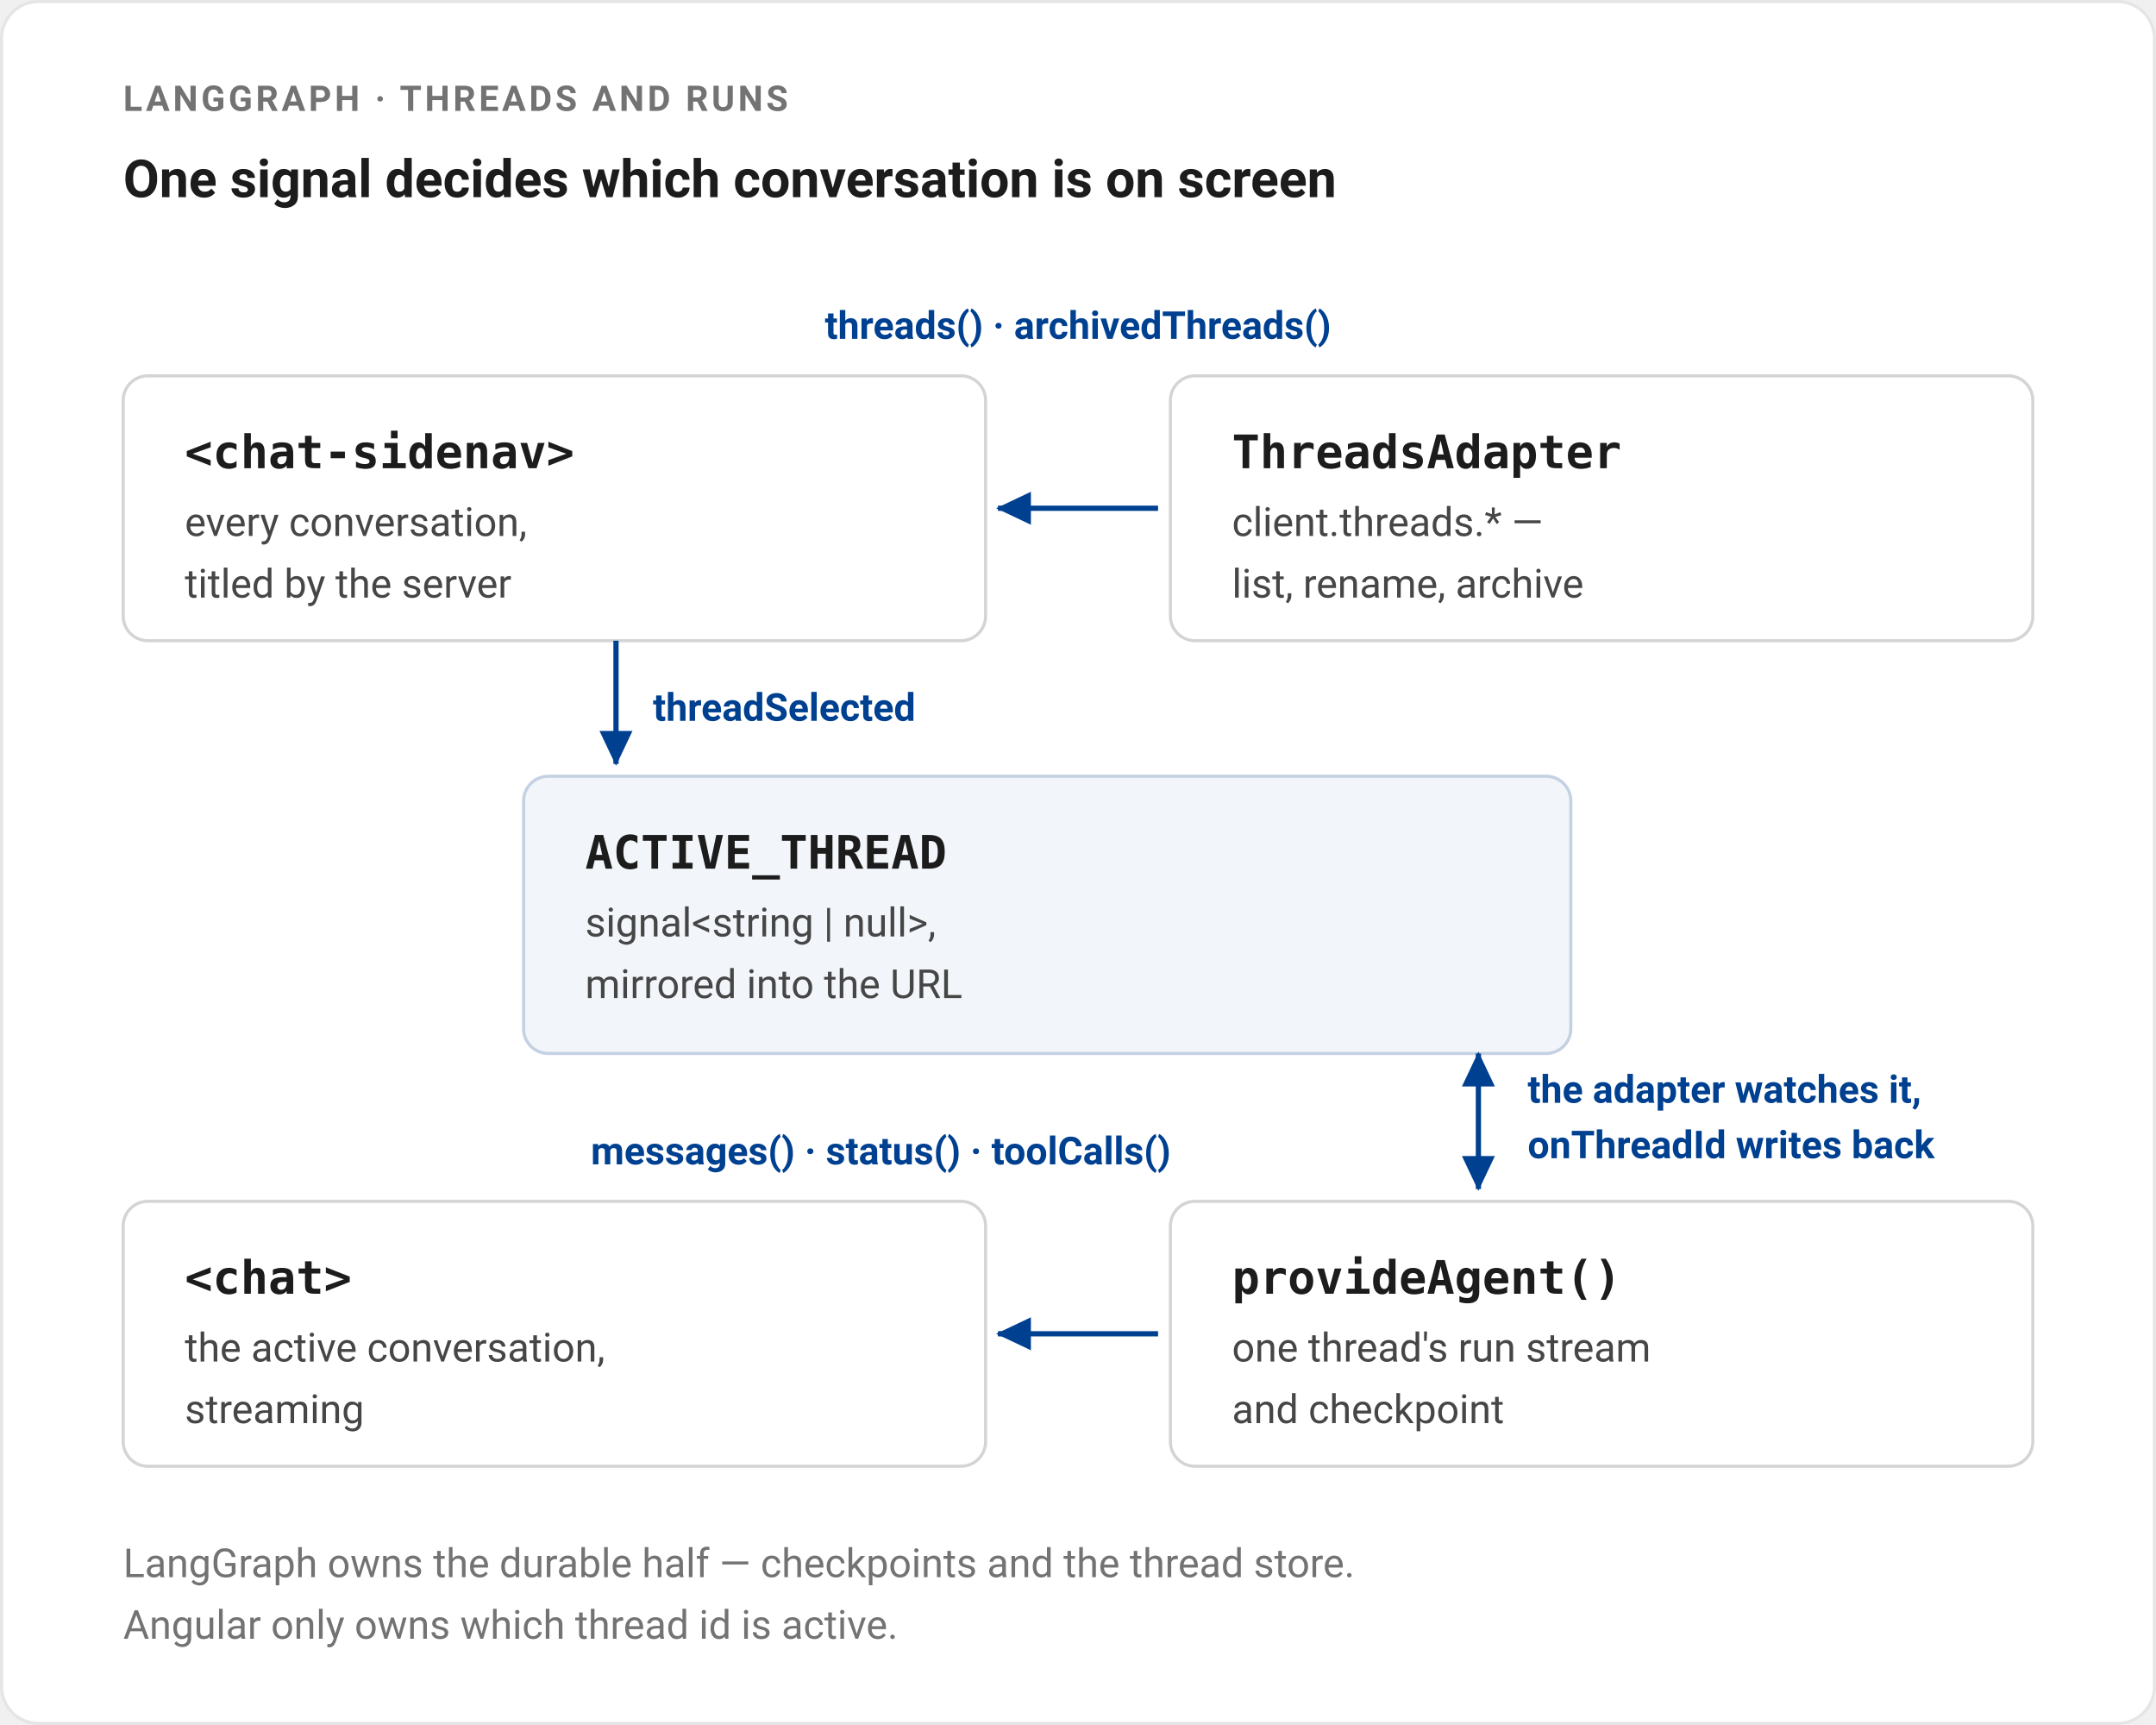
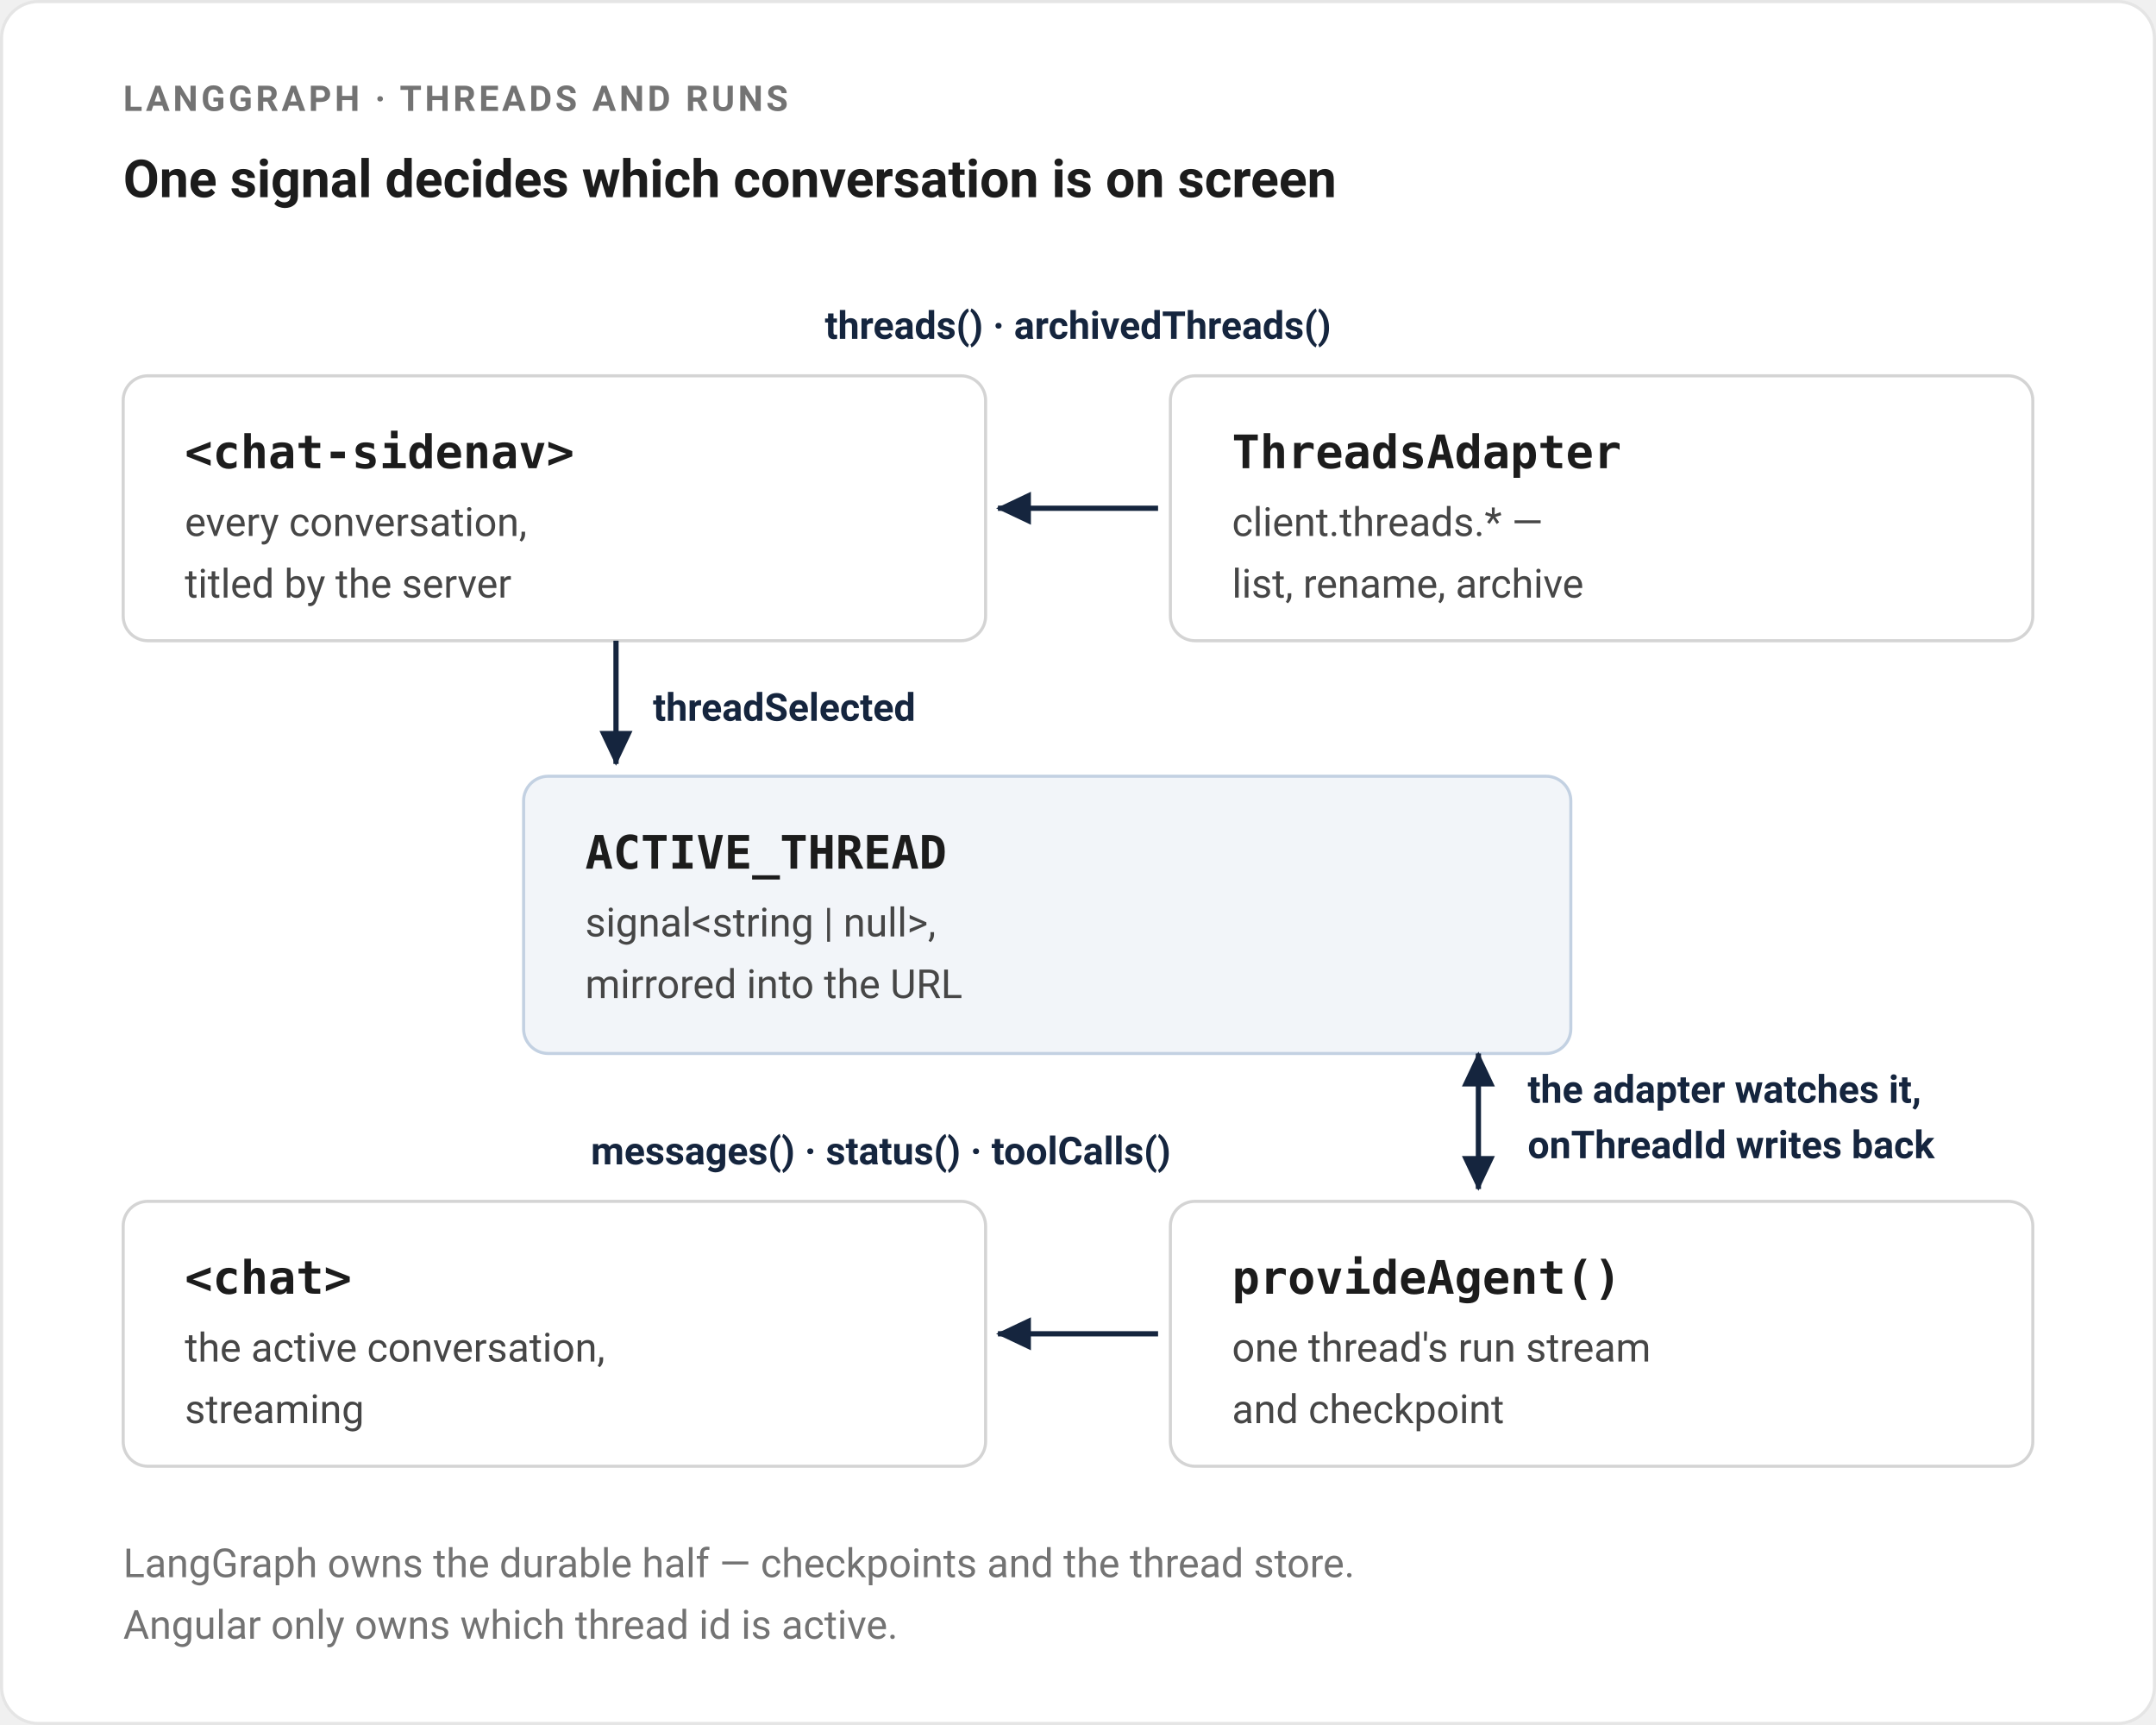
<svg xmlns="http://www.w3.org/2000/svg" viewBox="0 0 700 560" width="700" height="560" role="img" aria-labelledby="d-title d-desc">
  <defs>
    <marker id="arrow" viewBox="0 0 10 10" refX="9" refY="5" markerWidth="7" markerHeight="7" orient="auto-start-reverse">
-       <path d="M0,0.5 L9.5,5 L0,9.5 z" fill="#004090" />
+       <path d="M0,0.5 L9.5,5 L0,9.5 z" fill="#15253E" />
    </marker>
  </defs>
  <style>
    text { font-family: system-ui, -apple-system, "Segoe UI", Roboto, "Helvetica Neue", Arial, sans-serif; }
    .t-eyebrow { font-size: 11.5px; font-weight: 700; fill: #737373; letter-spacing: 0.09em; }
    .t-head { font-size: 17px; font-weight: 600; fill: #1c1c1c; }
    .t-title { font-size: 15px; font-weight: 600; fill: #1c1c1c; font-family: ui-monospace, SFMono-Regular, Menlo, Consolas, monospace; }
    .t-meta { font-size: 13px; fill: #464646; }
-     .t-edge { font-size: 12.5px; font-weight: 600; fill: #004090; }
+     .t-edge { font-size: 12.5px; font-weight: 600; fill: #15253E; }
    .t-caption { font-size: 13px; fill: #737373; }
-     .edge { stroke: #004090; stroke-width: 1.7; fill: none; marker-end: url(#arrow); }
-     .edge-both { stroke: #004090; stroke-width: 1.7; fill: none; marker-end: url(#arrow); marker-start: url(#arrow); }
+     .edge { stroke: #15253E; stroke-width: 1.7; fill: none; marker-end: url(#arrow); }
+     .edge-both { stroke: #15253E; stroke-width: 1.7; fill: none; marker-end: url(#arrow); marker-start: url(#arrow); }
  </style>
  <rect x="0.5" y="0.5" width="699" height="559" rx="12" fill="#ffffff" stroke="#e5e5e5" />
  <text class="t-eyebrow" x="40" y="36">LANGGRAPH · THREADS AND RUNS</text>
  <text class="t-head" x="40" y="64">One signal decides which conversation is on screen</text>
  <text class="t-edge" x="350" y="110" text-anchor="middle">threads() · archivedThreads()</text>
  <rect x="40" y="122" width="280" height="86" rx="8" fill="#ffffff" stroke="#d4d4d4" />
  <text class="t-title" x="60" y="152">&lt;chat-sidenav&gt;</text>
  <text class="t-meta" x="60" y="174">every conversation,</text>
  <text class="t-meta" x="60" y="194">titled by the server</text>
  <rect x="380" y="122" width="280" height="86" rx="8" fill="#ffffff" stroke="#d4d4d4" />
  <text class="t-title" x="400" y="152">ThreadsAdapter</text>
  <text class="t-meta" x="400" y="174">client.threads.* —</text>
  <text class="t-meta" x="400" y="194">list, rename, archive</text>
  <path class="edge" d="M376,165 H324" />
  <rect x="170" y="252" width="340" height="90" rx="8" fill="#f2f5f9" stroke="#c3d1e2" />
  <text class="t-title" x="190" y="282">ACTIVE_THREAD</text>
  <text class="t-meta" x="190" y="304">signal&lt;string | null&gt;,</text>
  <text class="t-meta" x="190" y="324">mirrored into the URL</text>
  <path class="edge" d="M200,208 V248" />
  <text class="t-edge" x="212" y="234">threadSelected</text>
  <path class="edge-both" d="M480,342 V386" />
  <text class="t-edge" x="496" y="358">the adapter watches it,</text>
  <text class="t-edge" x="496" y="376">onThreadId writes back</text>
  <text class="t-edge" x="286" y="378" text-anchor="middle">messages() · status() · toolCalls()</text>
  <rect x="40" y="390" width="280" height="86" rx="8" fill="#ffffff" stroke="#d4d4d4" />
  <text class="t-title" x="60" y="420">&lt;chat&gt;</text>
  <text class="t-meta" x="60" y="442">the active conversation,</text>
  <text class="t-meta" x="60" y="462">streaming</text>
  <rect x="380" y="390" width="280" height="86" rx="8" fill="#ffffff" stroke="#d4d4d4" />
  <text class="t-title" x="400" y="420">provideAgent()</text>
  <text class="t-meta" x="400" y="442">one thread's run stream</text>
  <text class="t-meta" x="400" y="462">and checkpoint</text>
  <path class="edge" d="M376,433 H324" />
  <text class="t-caption" x="40" y="512">LangGraph owns the durable half — checkpoints and the thread store.</text>
  <text class="t-caption" x="40" y="532">Angular only owns which thread id is active.</text>
</svg>
